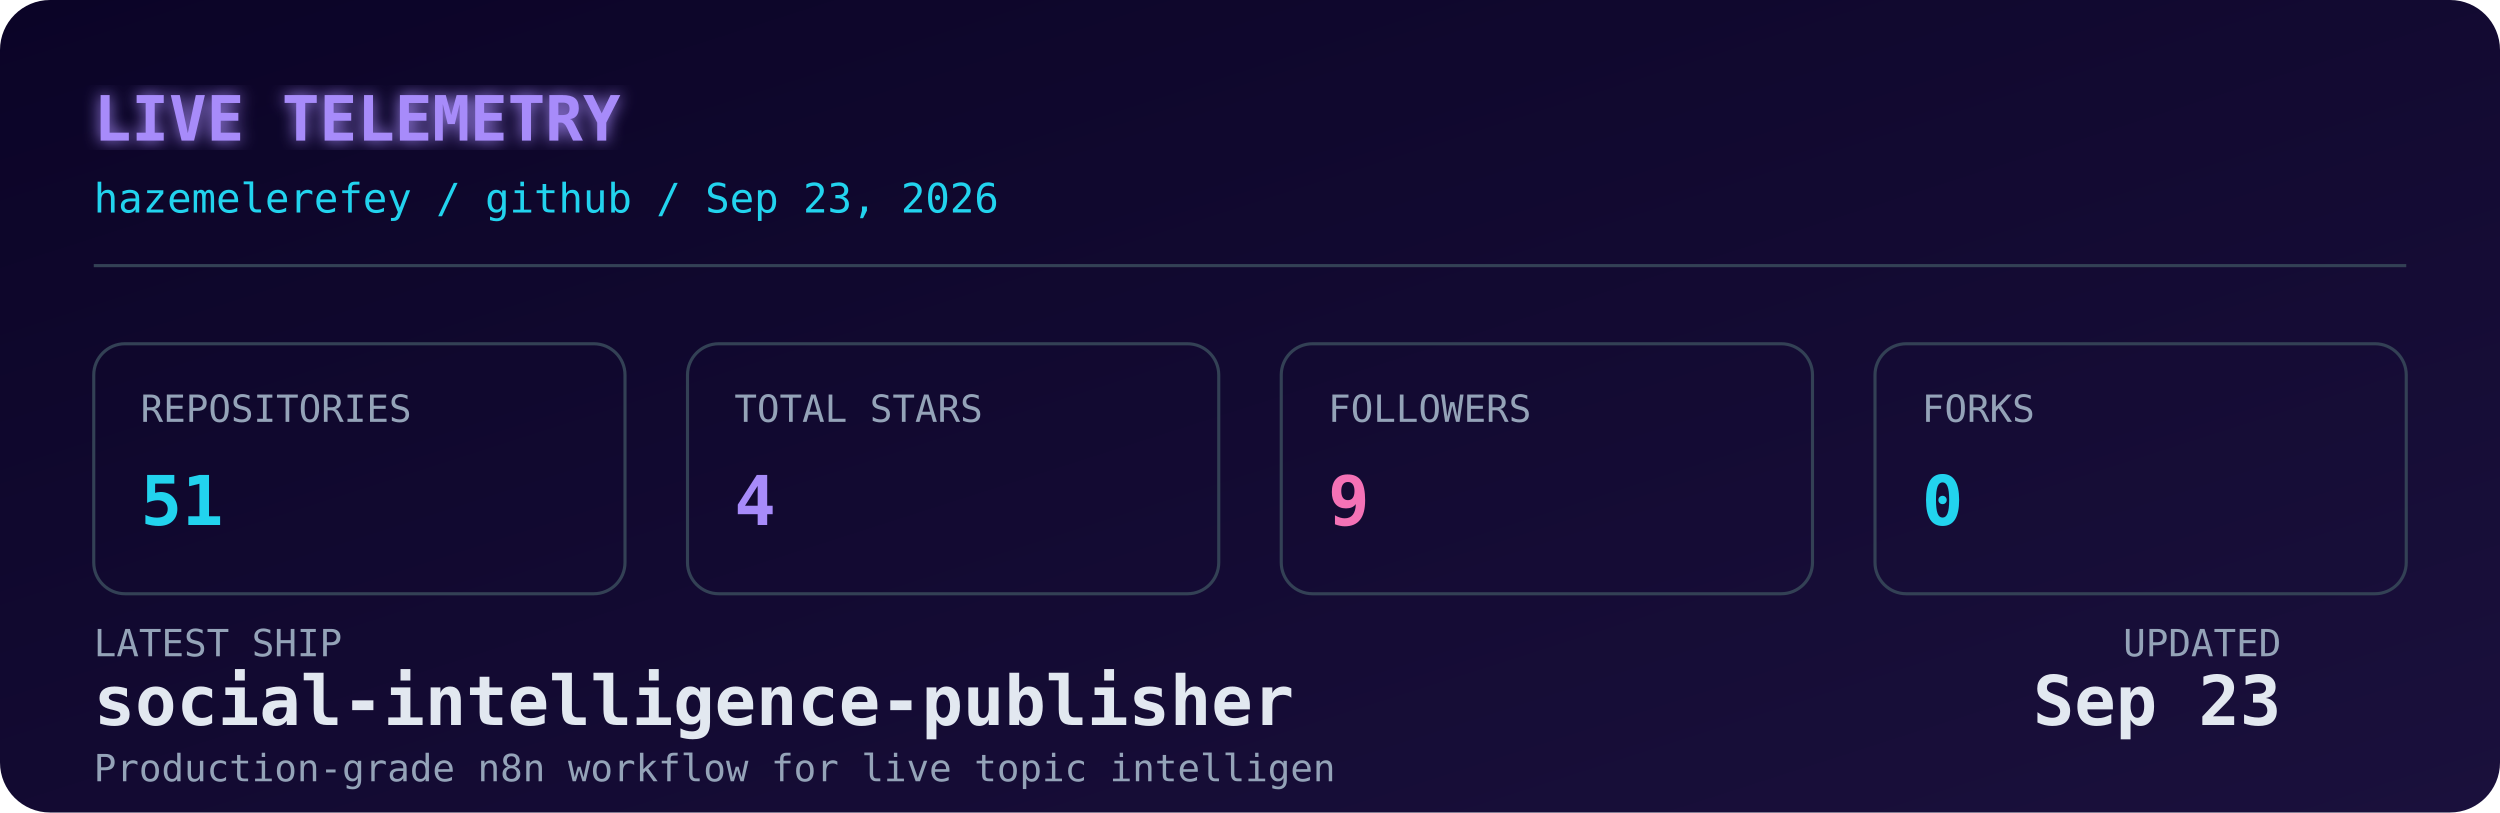
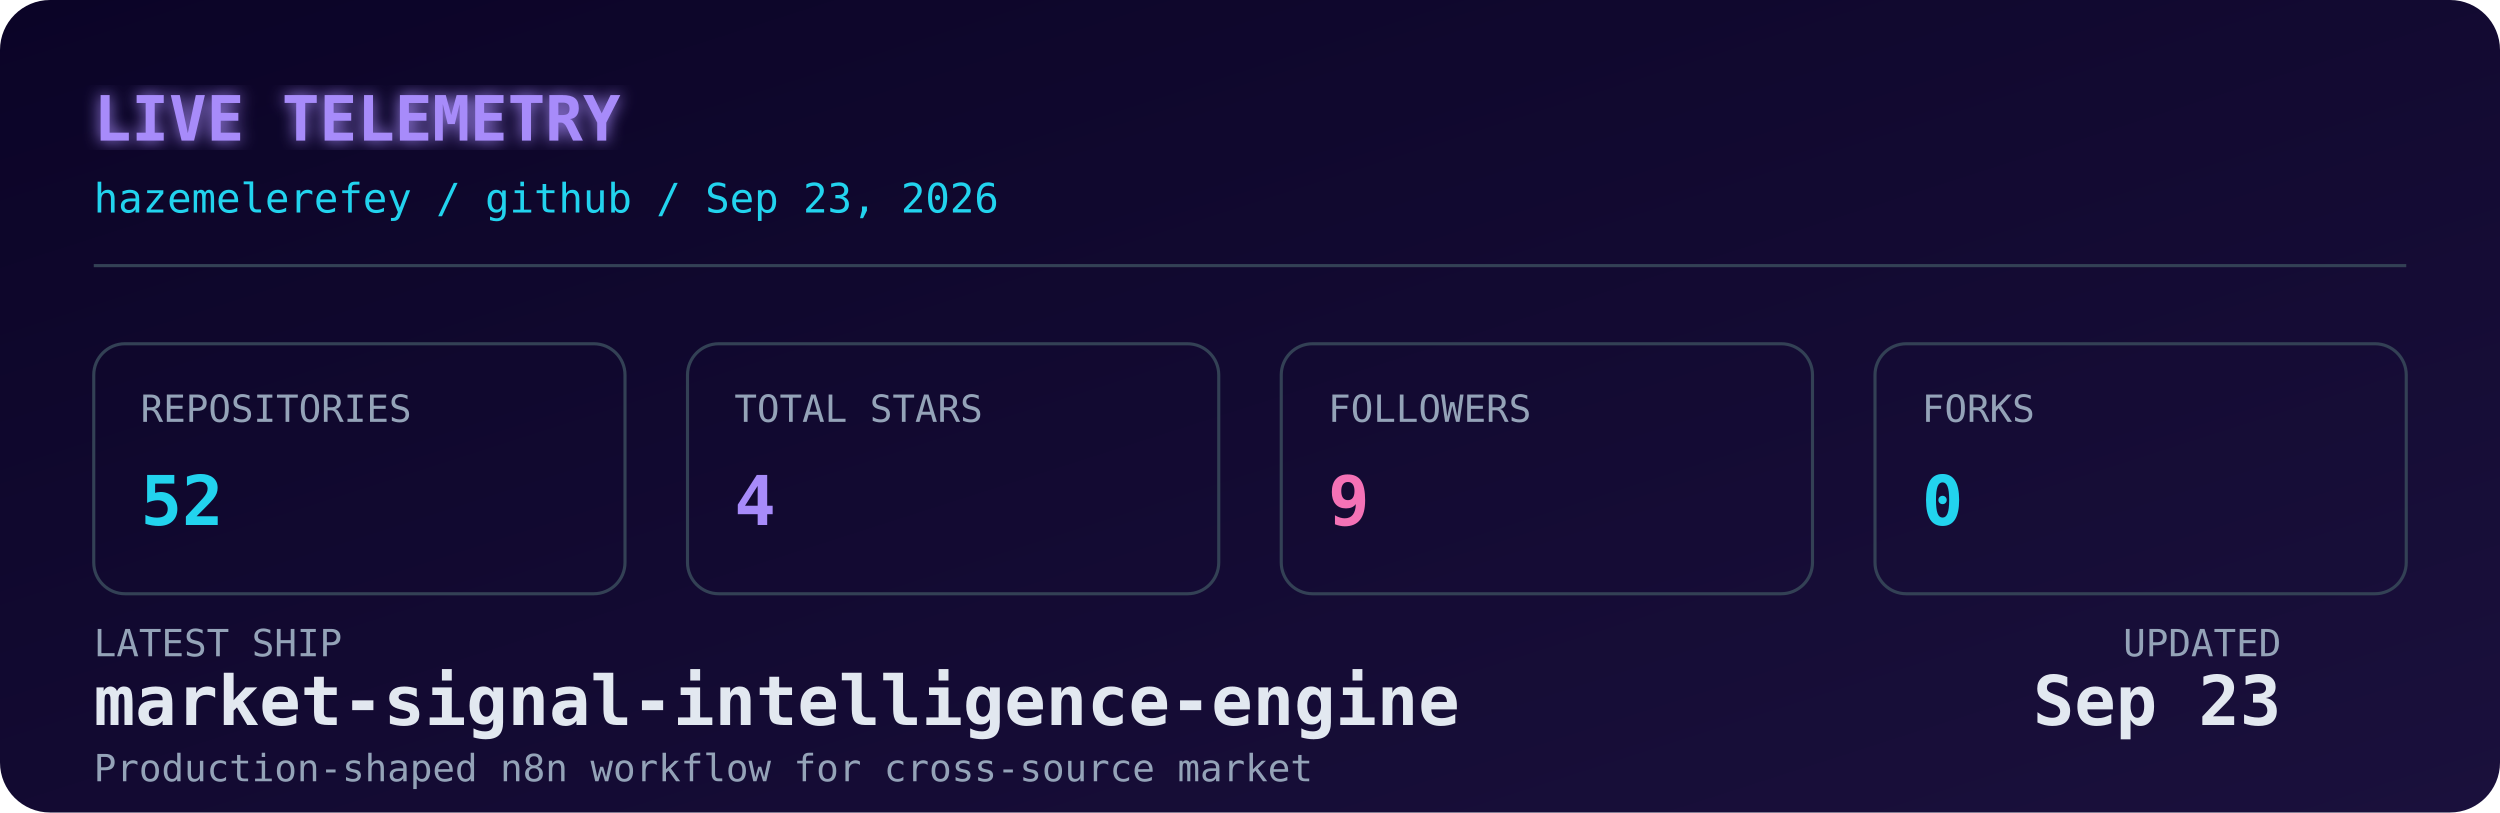
<svg xmlns="http://www.w3.org/2000/svg" width="800" height="260" viewBox="0 0 800 260" role="img" aria-label="Live GitHub dashboard for Hazem Elerefy">
  <defs>
    <linearGradient id="bg" x1="0" y1="0" x2="1" y2="1">
      <stop offset="0%" stop-color="#0b0427" />
      <stop offset="100%" stop-color="#1a103c" />
    </linearGradient>
    <filter id="glow" x="-20%" y="-20%" width="140%" height="140%">
      <feGaussianBlur stdDeviation="2.5" result="blur" />
      <feMerge>
        <feMergeNode in="blur" />
        <feMergeNode in="SourceGraphic" />
      </feMerge>
    </filter>
    <style>
      .mono { font-family: 'JetBrains Mono', 'SFMono-Regular', 'Fira Code', monospace; }
      .label { fill: #94a3b8; font-size: 12px; }
      .value { fill: #e2e8f0; font-size: 22px; font-weight: 700; }
      .accent { fill: #22d3ee; }
      .purple { fill: #a78bfa; }
      .pink { fill: #f472b6; }
      .title { fill: #a78bfa; font-size: 20px; font-weight: 700; }
      .subtitle { fill: #22d3ee; font-size: 13px; }
      .box { fill: none; stroke: #334155; stroke-width: 1; }
      @media (prefers-color-scheme: light) {
        .value { fill: #0f172a; }
        .label { fill: #475569; }
        .title { fill: #7c3aed; }
        .subtitle { fill: #0891b2; }
        .box { stroke: #cbd5e1; }
      }
    </style>
  </defs>
  <rect width="800" height="260" rx="16" fill="url(#bg)" />
  <text x="30" y="45" class="mono title" filter="url(#glow)">LIVE TELEMETRY</text>
  <text x="30" y="68" class="mono subtitle">hazemelerefey / github / Sep 23, 2026</text>
  <line x1="30" y1="85" x2="770" y2="85" stroke="#334155" stroke-width="1" />
  <g transform="translate(30, 110)">
    <rect width="170" height="80" rx="10" class="box" />
    <text x="15" y="25" class="mono label">REPOSITORIES</text>
-     <text x="15" y="58" class="mono value accent">51</text>
+     <text x="15" y="58" class="mono value accent">52</text>
  </g>
  <g transform="translate(220, 110)">
    <rect width="170" height="80" rx="10" class="box" />
    <text x="15" y="25" class="mono label">TOTAL STARS</text>
    <text x="15" y="58" class="mono value purple">4</text>
  </g>
  <g transform="translate(410, 110)">
    <rect width="170" height="80" rx="10" class="box" />
    <text x="15" y="25" class="mono label">FOLLOWERS</text>
    <text x="15" y="58" class="mono value pink">9</text>
  </g>
  <g transform="translate(600, 110)">
    <rect width="170" height="80" rx="10" class="box" />
    <text x="15" y="25" class="mono label">FORKS</text>
    <text x="15" y="58" class="mono value accent">0</text>
  </g>
  <g transform="translate(30, 210)">
    <text x="0" y="0" class="mono label">LATEST SHIP</text>
-     <text x="0" y="22" class="mono value" font-size="15" fill="#e2e8f0">social-intelligence-publisher</text>
-     <text x="0" y="40" class="mono label" font-size="11">Production-grade n8n workflow for live topic intelligen</text>
+     <text x="0" y="22" class="mono value" font-size="15" fill="#e2e8f0">market-signal-intelligence-engine</text>
+     <text x="0" y="40" class="mono label" font-size="11">Production-shaped n8n workflow for cross-source market </text>
    <text x="700" y="0" class="mono label" text-anchor="end">UPDATED</text>
    <text x="700" y="22" class="mono value" font-size="15" text-anchor="end" fill="#e2e8f0">Sep 23</text>
  </g>
</svg>
